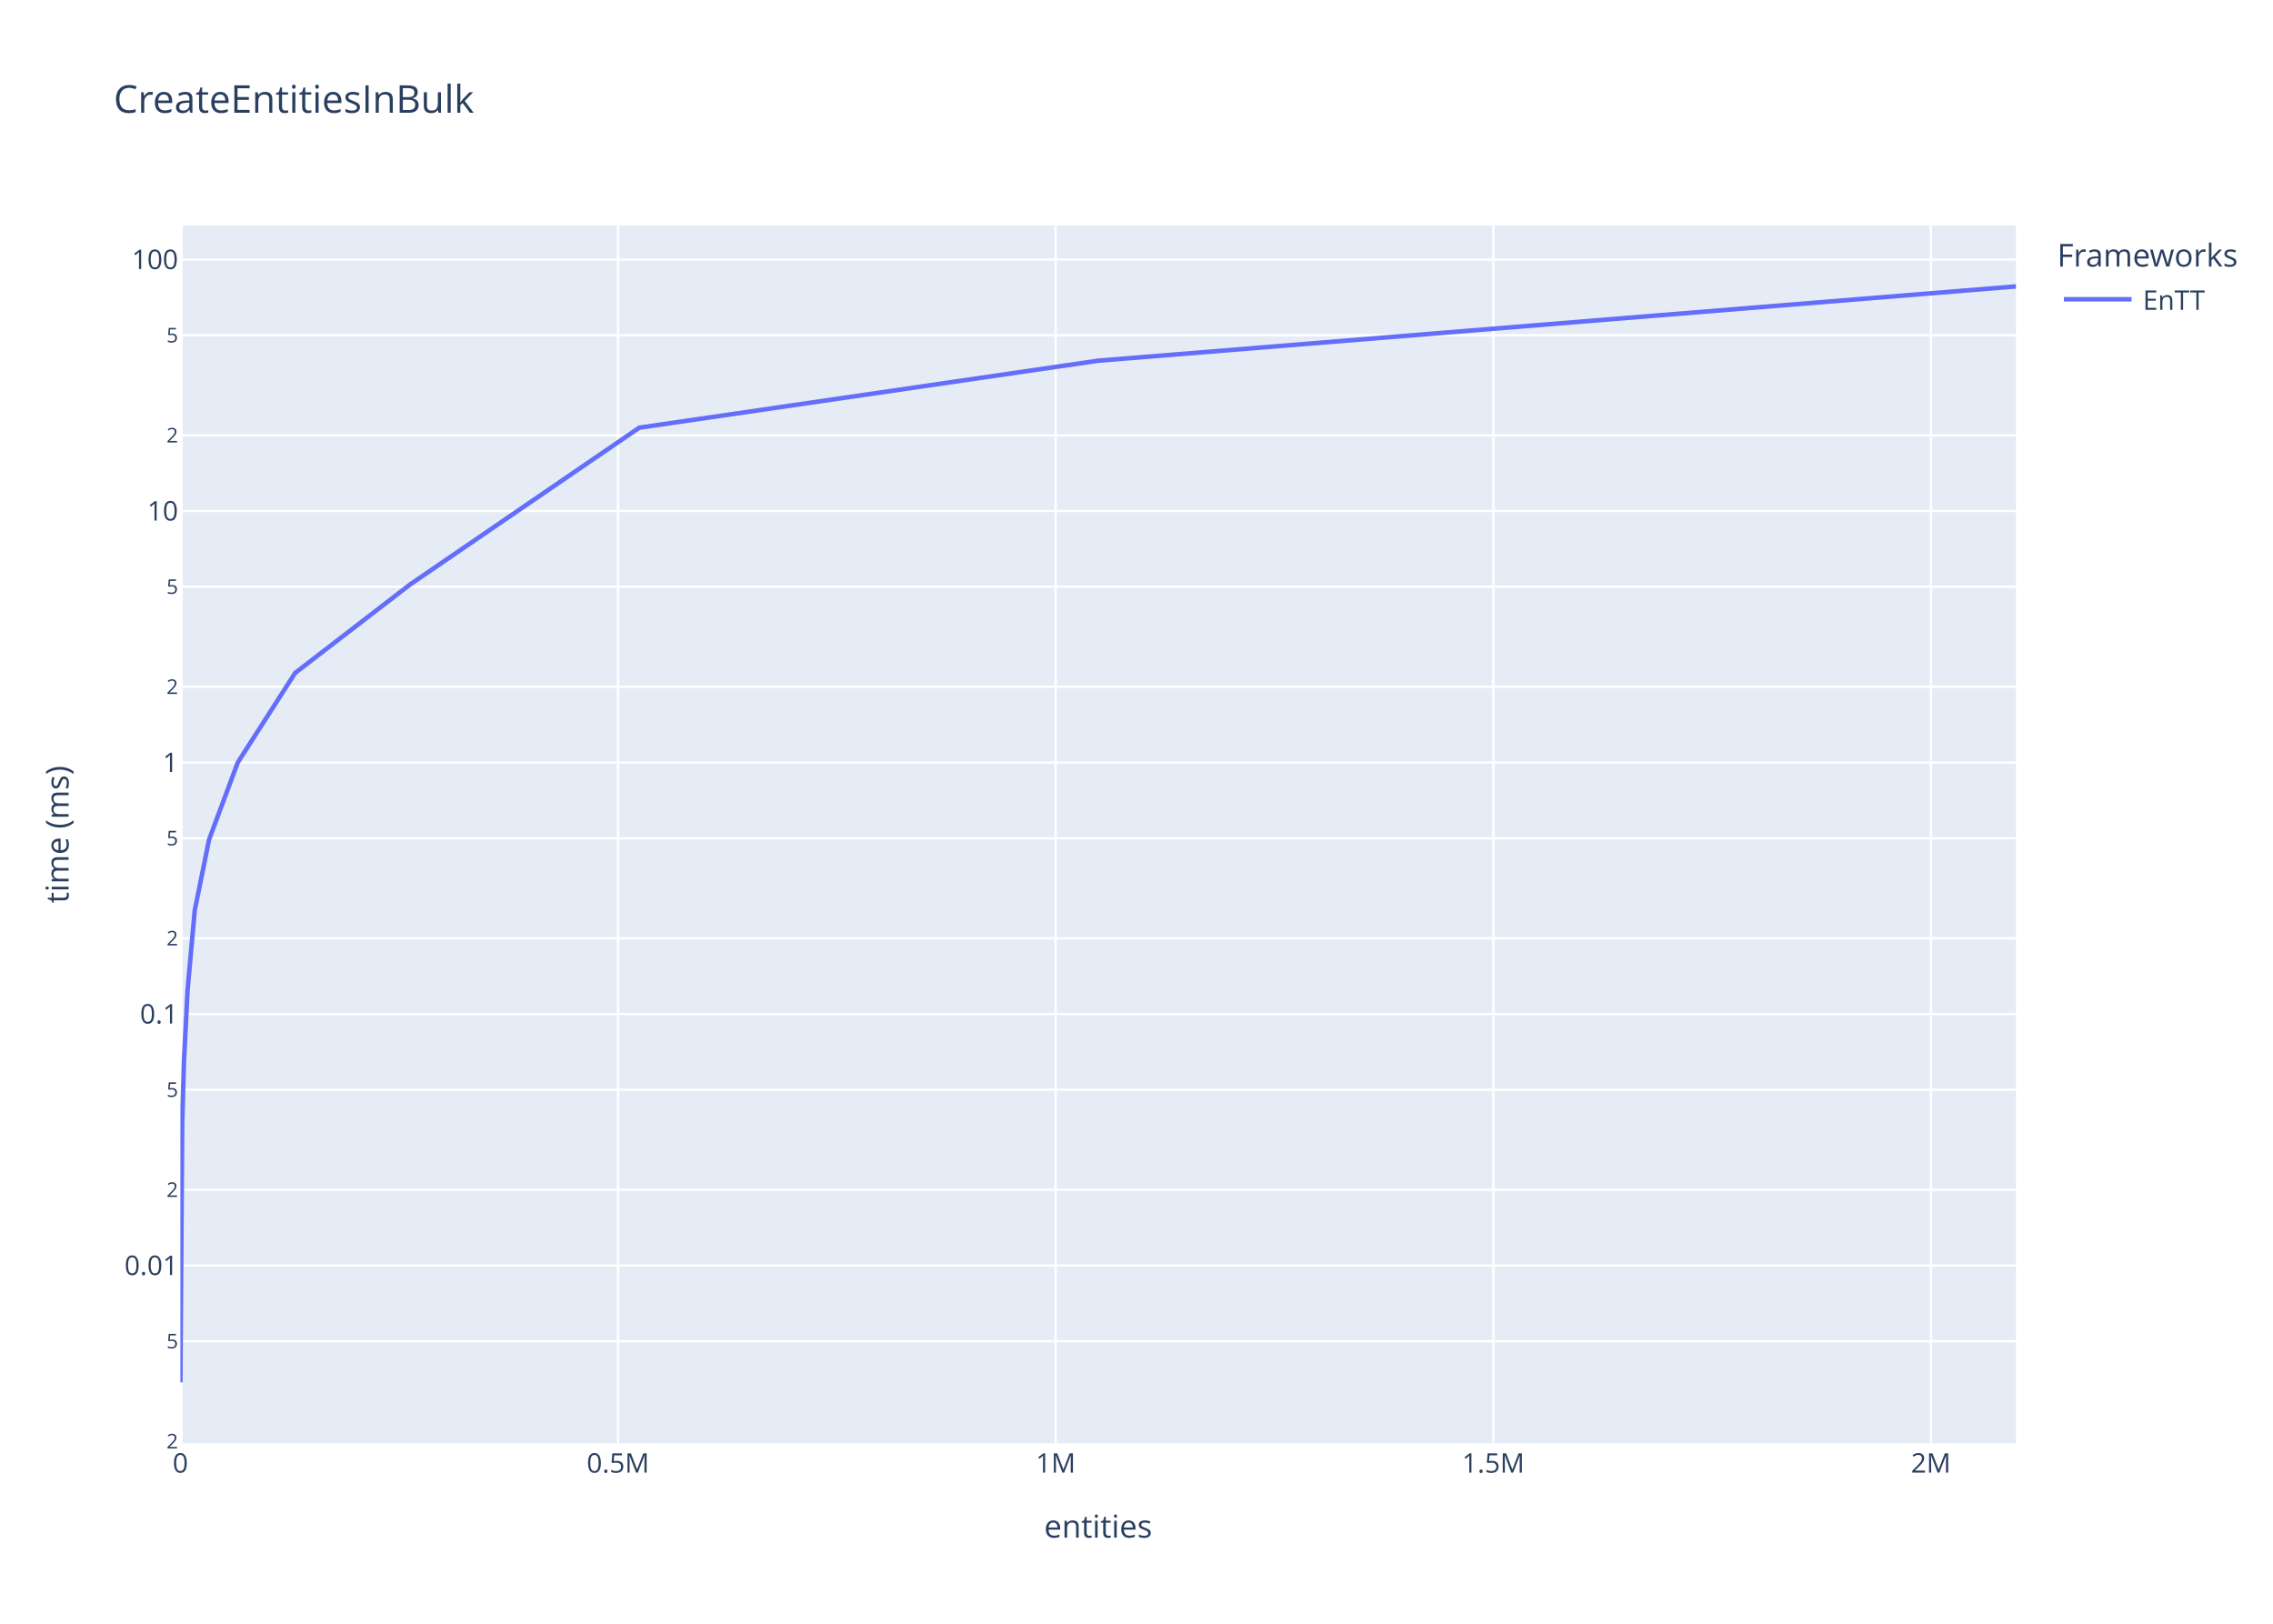
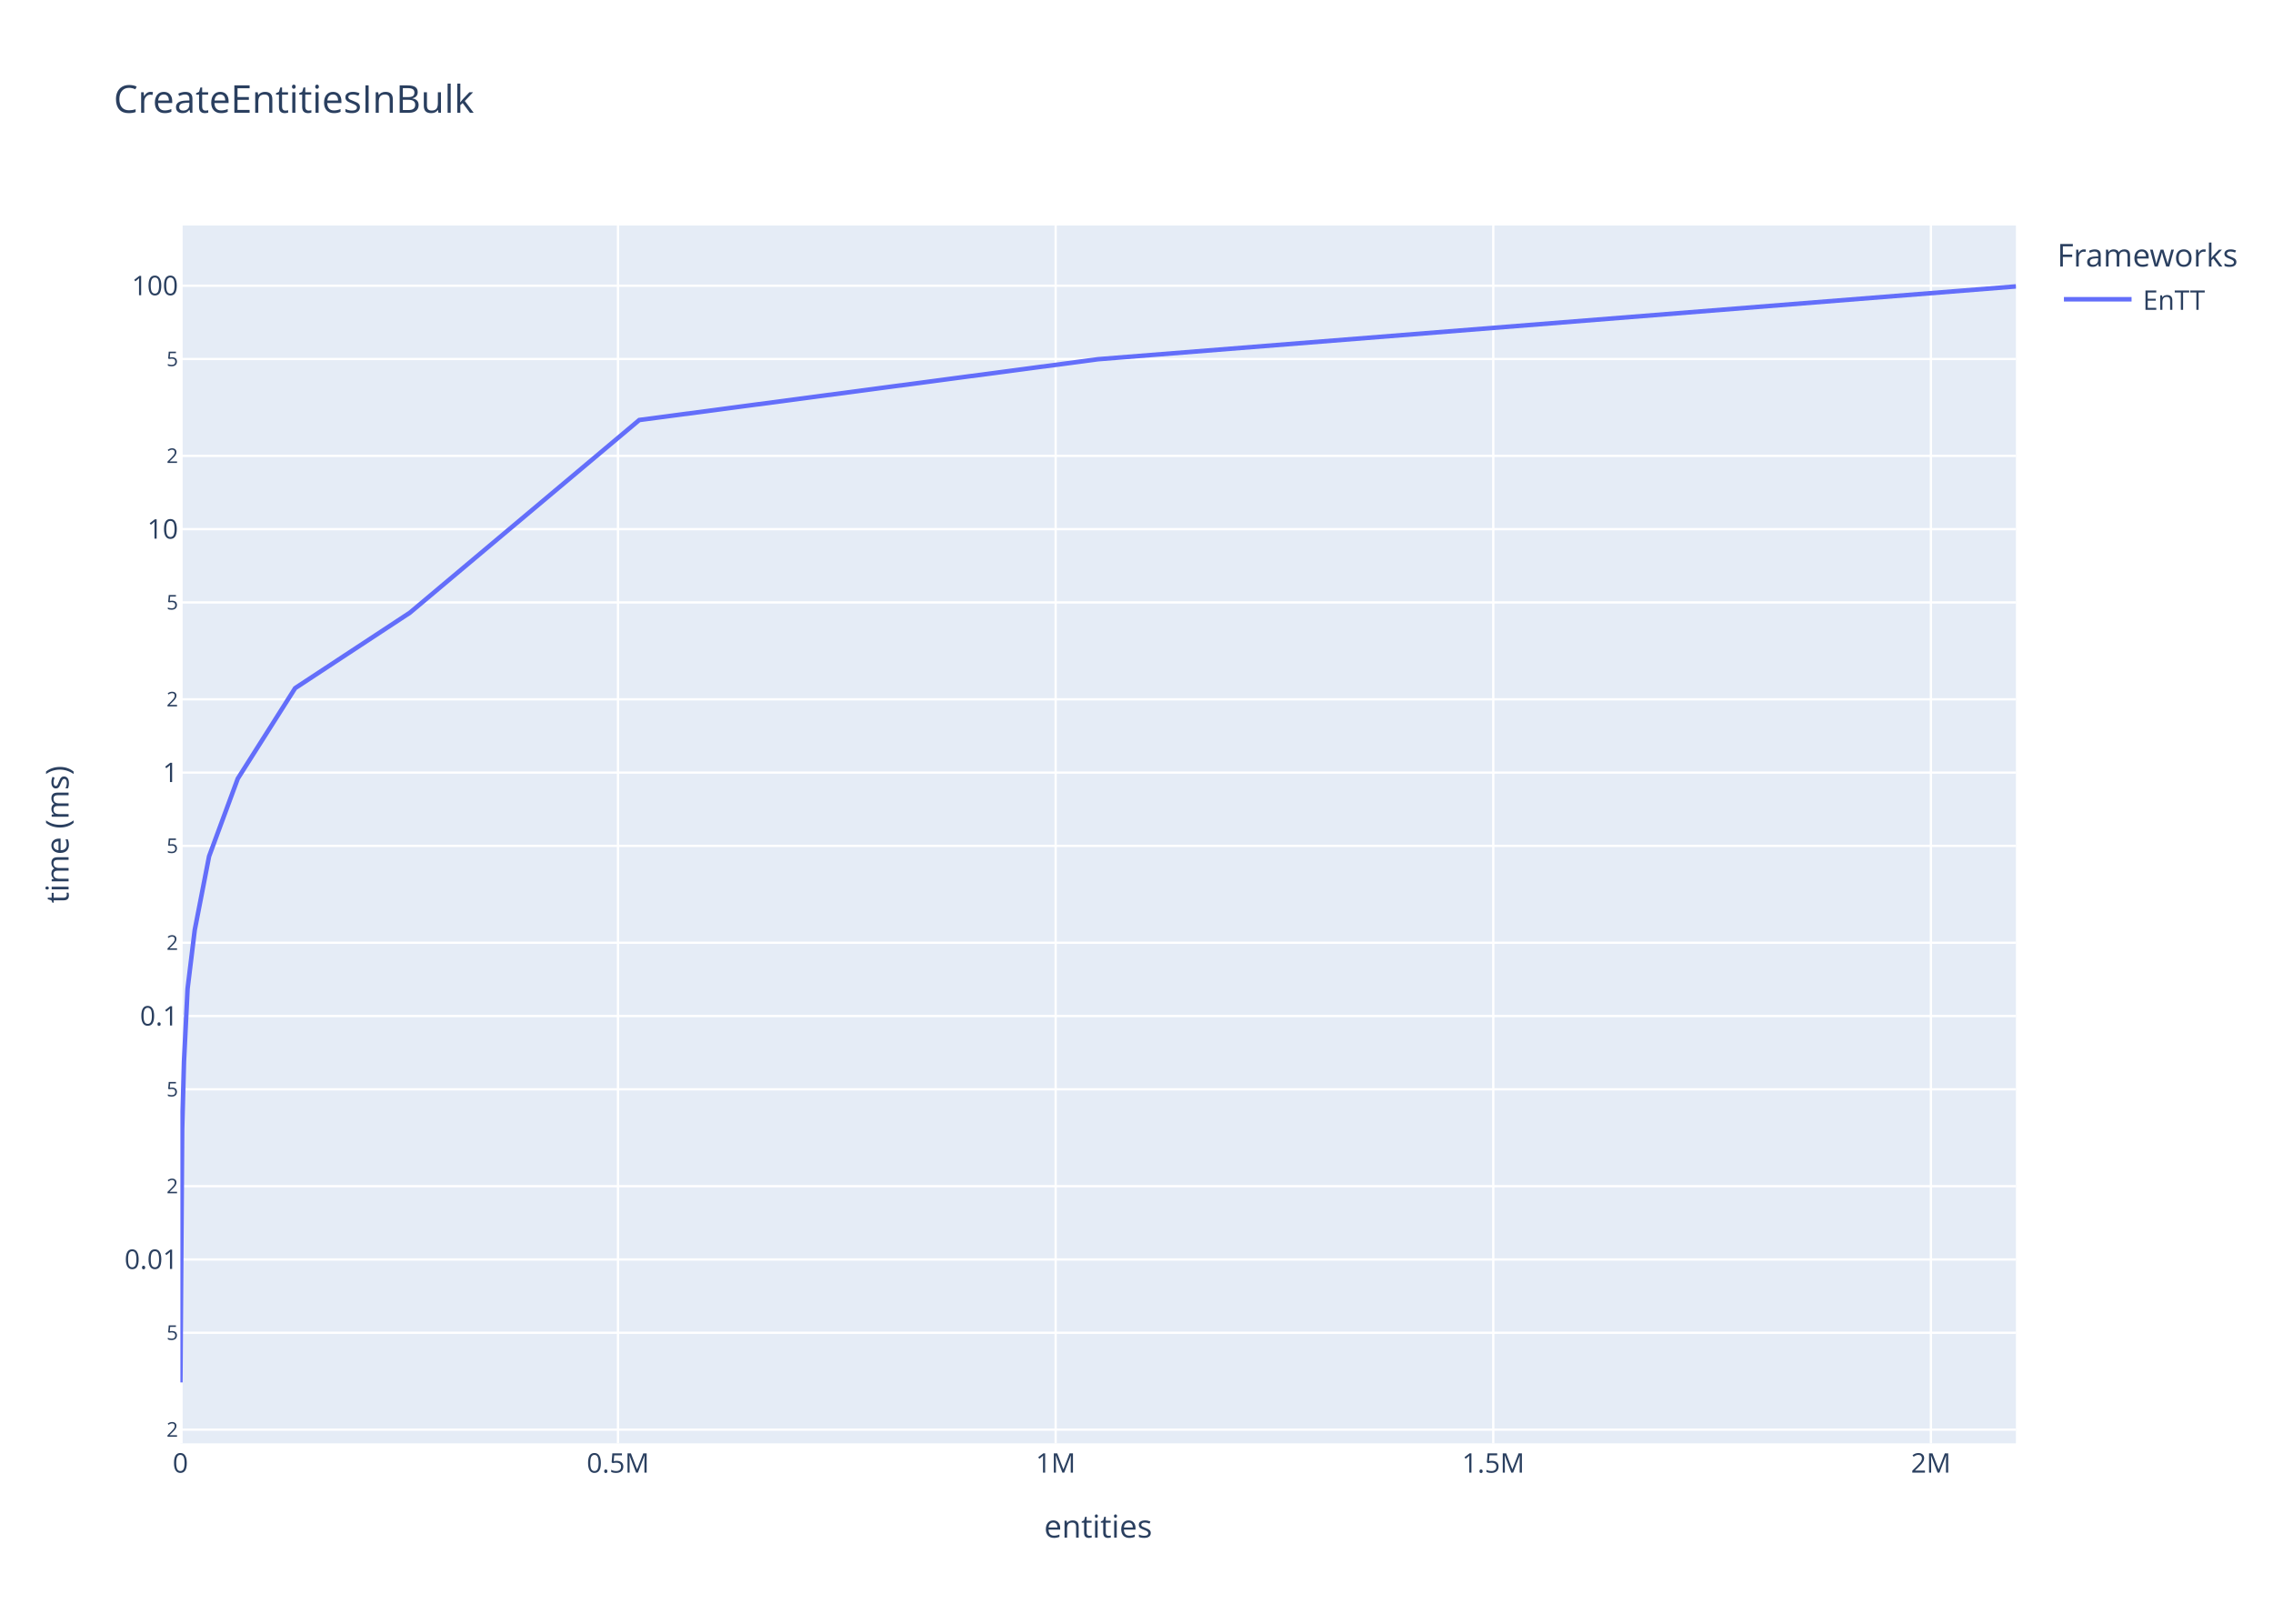
<svg xmlns="http://www.w3.org/2000/svg" class="main-svg" width="1008" height="720" style="" viewBox="0 0 1008 720">
  <rect x="0" y="0" width="1008" height="720" style="fill: rgb(255, 255, 255); fill-opacity: 1;" />
-   <defs id="defs-1da2bb">
+   <defs id="defs-64db71">
    <g class="clips">
-       <clipPath id="clip1da2bbxyplot" class="plotclip">
+       <clipPath id="clip64db71xyplot" class="plotclip">
        <rect width="814" height="540" />
      </clipPath>
-       <clipPath class="axesclip" id="clip1da2bbx">
+       <clipPath class="axesclip" id="clip64db71x">
        <rect x="80" y="0" width="814" height="720" />
      </clipPath>
-       <clipPath class="axesclip" id="clip1da2bby">
+       <clipPath class="axesclip" id="clip64db71y">
        <rect x="0" y="100" width="1008" height="540" />
      </clipPath>
-       <clipPath class="axesclip" id="clip1da2bbxy">
+       <clipPath class="axesclip" id="clip64db71xy">
        <rect x="80" y="100" width="814" height="540" />
      </clipPath>
    </g>
    <g class="gradients" />
    <g class="patterns" />
  </defs>
  <g class="bglayer">
    <rect class="bg" x="80" y="100" width="814" height="540" style="fill: rgb(229, 236, 246); fill-opacity: 1; stroke-width: 0;" />
  </g>
  <g class="layer-below">
    <g class="imagelayer" />
    <g class="shapelayer" />
  </g>
  <g class="cartesianlayer">
    <g class="subplot xy">
      <g class="layer-subplot">
        <g class="shapelayer" />
        <g class="imagelayer" />
      </g>
      <g class="minor-gridlayer">
        <g class="x" />
        <g class="y" />
      </g>
      <g class="gridlayer">
        <g class="x">
          <path class="xgrid crisp" transform="translate(274.07,0)" d="M0,100v540" style="stroke: rgb(255, 255, 255); stroke-opacity: 1; stroke-width: 1px;" />
          <path class="xgrid crisp" transform="translate(468.15,0)" d="M0,100v540" style="stroke: rgb(255, 255, 255); stroke-opacity: 1; stroke-width: 1px;" />
          <path class="xgrid crisp" transform="translate(662.22,0)" d="M0,100v540" style="stroke: rgb(255, 255, 255); stroke-opacity: 1; stroke-width: 1px;" />
          <path class="xgrid crisp" transform="translate(856.29,0)" d="M0,100v540" style="stroke: rgb(255, 255, 255); stroke-opacity: 1; stroke-width: 1px;" />
        </g>
        <g class="y">
-           <path class="ygrid crisp" transform="translate(0,594.73)" d="M80,0h814" style="stroke: rgb(255, 255, 255); stroke-opacity: 1; stroke-width: 1px;" />
-           <path class="ygrid crisp" transform="translate(0,561.16)" d="M80,0h814" style="stroke: rgb(255, 255, 255); stroke-opacity: 1; stroke-width: 1px;" />
-           <path class="ygrid crisp" transform="translate(0,527.59)" d="M80,0h814" style="stroke: rgb(255, 255, 255); stroke-opacity: 1; stroke-width: 1px;" />
-           <path class="ygrid crisp" transform="translate(0,483.22)" d="M80,0h814" style="stroke: rgb(255, 255, 255); stroke-opacity: 1; stroke-width: 1px;" />
-           <path class="ygrid crisp" transform="translate(0,449.65)" d="M80,0h814" style="stroke: rgb(255, 255, 255); stroke-opacity: 1; stroke-width: 1px;" />
-           <path class="ygrid crisp" transform="translate(0,416.08)" d="M80,0h814" style="stroke: rgb(255, 255, 255); stroke-opacity: 1; stroke-width: 1px;" />
-           <path class="ygrid crisp" transform="translate(0,371.7)" d="M80,0h814" style="stroke: rgb(255, 255, 255); stroke-opacity: 1; stroke-width: 1px;" />
-           <path class="ygrid crisp" transform="translate(0,338.13)" d="M80,0h814" style="stroke: rgb(255, 255, 255); stroke-opacity: 1; stroke-width: 1px;" />
-           <path class="ygrid crisp" transform="translate(0,304.56)" d="M80,0h814" style="stroke: rgb(255, 255, 255); stroke-opacity: 1; stroke-width: 1px;" />
-           <path class="ygrid crisp" transform="translate(0,260.18)" d="M80,0h814" style="stroke: rgb(255, 255, 255); stroke-opacity: 1; stroke-width: 1px;" />
-           <path class="ygrid crisp" transform="translate(0,226.61)" d="M80,0h814" style="stroke: rgb(255, 255, 255); stroke-opacity: 1; stroke-width: 1px;" />
-           <path class="ygrid crisp" transform="translate(0,193.04)" d="M80,0h814" style="stroke: rgb(255, 255, 255); stroke-opacity: 1; stroke-width: 1px;" />
-           <path class="ygrid crisp" transform="translate(0,148.67)" d="M80,0h814" style="stroke: rgb(255, 255, 255); stroke-opacity: 1; stroke-width: 1px;" />
-           <path class="ygrid crisp" transform="translate(0,115.1)" d="M80,0h814" style="stroke: rgb(255, 255, 255); stroke-opacity: 1; stroke-width: 1px;" />
+           <path class="ygrid crisp" transform="translate(0,633.92)" d="M80,0h814" style="stroke: rgb(255, 255, 255); stroke-opacity: 1; stroke-width: 1px;" />
+           <path class="ygrid crisp" transform="translate(0,590.97)" d="M80,0h814" style="stroke: rgb(255, 255, 255); stroke-opacity: 1; stroke-width: 1px;" />
+           <path class="ygrid crisp" transform="translate(0,558.47)" d="M80,0h814" style="stroke: rgb(255, 255, 255); stroke-opacity: 1; stroke-width: 1px;" />
+           <path class="ygrid crisp" transform="translate(0,525.98)" d="M80,0h814" style="stroke: rgb(255, 255, 255); stroke-opacity: 1; stroke-width: 1px;" />
+           <path class="ygrid crisp" transform="translate(0,483.02)" d="M80,0h814" style="stroke: rgb(255, 255, 255); stroke-opacity: 1; stroke-width: 1px;" />
+           <path class="ygrid crisp" transform="translate(0,450.53)" d="M80,0h814" style="stroke: rgb(255, 255, 255); stroke-opacity: 1; stroke-width: 1px;" />
+           <path class="ygrid crisp" transform="translate(0,418.03)" d="M80,0h814" style="stroke: rgb(255, 255, 255); stroke-opacity: 1; stroke-width: 1px;" />
+           <path class="ygrid crisp" transform="translate(0,375.08)" d="M80,0h814" style="stroke: rgb(255, 255, 255); stroke-opacity: 1; stroke-width: 1px;" />
+           <path class="ygrid crisp" transform="translate(0,342.58)" d="M80,0h814" style="stroke: rgb(255, 255, 255); stroke-opacity: 1; stroke-width: 1px;" />
+           <path class="ygrid crisp" transform="translate(0,310.09)" d="M80,0h814" style="stroke: rgb(255, 255, 255); stroke-opacity: 1; stroke-width: 1px;" />
+           <path class="ygrid crisp" transform="translate(0,267.13)" d="M80,0h814" style="stroke: rgb(255, 255, 255); stroke-opacity: 1; stroke-width: 1px;" />
+           <path class="ygrid crisp" transform="translate(0,234.64)" d="M80,0h814" style="stroke: rgb(255, 255, 255); stroke-opacity: 1; stroke-width: 1px;" />
+           <path class="ygrid crisp" transform="translate(0,202.14)" d="M80,0h814" style="stroke: rgb(255, 255, 255); stroke-opacity: 1; stroke-width: 1px;" />
+           <path class="ygrid crisp" transform="translate(0,159.19)" d="M80,0h814" style="stroke: rgb(255, 255, 255); stroke-opacity: 1; stroke-width: 1px;" />
+           <path class="ygrid crisp" transform="translate(0,126.7)" d="M80,0h814" style="stroke: rgb(255, 255, 255); stroke-opacity: 1; stroke-width: 1px;" />
        </g>
      </g>
      <g class="zerolinelayer">
        <path class="xzl zl crisp" transform="translate(80,0)" d="M0,100v540" style="stroke: rgb(255, 255, 255); stroke-opacity: 1; stroke-width: 2px;" />
      </g>
      <path class="xlines-below" />
      <path class="ylines-below" />
      <g class="overlines-below" />
      <g class="xaxislayer-below" />
      <g class="yaxislayer-below" />
      <g class="overaxes-below" />
-       <g class="plot" transform="translate(80,100)" clip-path="url(#clip1da2bbxyplot)">
+       <g class="plot" transform="translate(80,100)" clip-path="url(#clip64db71xyplot)">
        <g class="scatterlayer mlayer">
-           <g class="trace scatter trace3bf8bd" style="stroke-miterlimit: 2; opacity: 1;">
+           <g class="trace scatter trace501ec1" style="stroke-miterlimit: 2; opacity: 1;">
            <g class="fills" />
            <g class="errorbars" />
            <g class="lines">
-               <path class="js-line" d="M0,513L0.79,398.48L1.59,370.35L3.18,338.99L6.36,303.68L12.72,272.28L25.44,238.11L50.88,198.4L101.75,159.25L203.5,89.64L407,59.94L814,27" style="vector-effect: non-scaling-stroke; fill: none; stroke: rgb(99, 110, 250); stroke-opacity: 1; stroke-width: 2px; opacity: 1;" />
+               <path class="js-line" d="M0,513L0.79,400.64L1.59,370.78L3.18,338.44L6.36,312.38L12.72,279.72L25.44,245.26L50.88,205.14L101.75,171.7L203.5,86.24L407,59.28L814,27" style="vector-effect: non-scaling-stroke; fill: none; stroke: rgb(99, 110, 250); stroke-opacity: 1; stroke-width: 2px; opacity: 1;" />
            </g>
            <g class="points" />
            <g class="text" />
          </g>
        </g>
      </g>
      <g class="overplot" />
      <path class="xlines-above crisp" d="M0,0" style="fill: none;" />
      <path class="ylines-above crisp" d="M0,0" style="fill: none;" />
      <g class="overlines-above" />
      <g class="xaxislayer-above">
        <g class="xtick">
          <text text-anchor="middle" x="0" y="653" transform="translate(80,0)" style="font-family: 'Open Sans', verdana, arial, sans-serif; font-size: 12px; fill: rgb(42, 63, 95); fill-opacity: 1; white-space: pre; opacity: 1;">0</text>
        </g>
        <g class="xtick">
          <text text-anchor="middle" x="0" y="653" style="font-family: 'Open Sans', verdana, arial, sans-serif; font-size: 12px; fill: rgb(42, 63, 95); fill-opacity: 1; white-space: pre; opacity: 1;" transform="translate(274.07,0)">0.5M</text>
        </g>
        <g class="xtick">
          <text text-anchor="middle" x="0" y="653" style="font-family: 'Open Sans', verdana, arial, sans-serif; font-size: 12px; fill: rgb(42, 63, 95); fill-opacity: 1; white-space: pre; opacity: 1;" transform="translate(468.15,0)">1M</text>
        </g>
        <g class="xtick">
          <text text-anchor="middle" x="0" y="653" style="font-family: 'Open Sans', verdana, arial, sans-serif; font-size: 12px; fill: rgb(42, 63, 95); fill-opacity: 1; white-space: pre; opacity: 1;" transform="translate(662.22,0)">1.5M</text>
        </g>
        <g class="xtick">
          <text text-anchor="middle" x="0" y="653" style="font-family: 'Open Sans', verdana, arial, sans-serif; font-size: 12px; fill: rgb(42, 63, 95); fill-opacity: 1; white-space: pre; opacity: 1;" transform="translate(856.29,0)">2M</text>
        </g>
      </g>
      <g class="yaxislayer-above">
        <g class="ytick">
-           <text text-anchor="end" x="79" y="3.15" transform="translate(0,639.11)" style="font-family: 'Open Sans', verdana, arial, sans-serif; font-size: 9px; fill: rgb(42, 63, 95); fill-opacity: 1; white-space: pre; opacity: 1;">2</text>
-         </g>
-         <g class="ytick">
-           <text text-anchor="end" x="79" y="3.15" style="font-family: 'Open Sans', verdana, arial, sans-serif; font-size: 9px; fill: rgb(42, 63, 95); fill-opacity: 1; white-space: pre; opacity: 1;" transform="translate(0,594.73)">5</text>
-         </g>
-         <g class="ytick">
-           <text text-anchor="end" x="79" y="4.2" style="font-family: 'Open Sans', verdana, arial, sans-serif; font-size: 12px; fill: rgb(42, 63, 95); fill-opacity: 1; white-space: pre; opacity: 1;" transform="translate(0,561.16)">0.01</text>
-         </g>
-         <g class="ytick">
-           <text text-anchor="end" x="79" y="3.15" style="font-family: 'Open Sans', verdana, arial, sans-serif; font-size: 9px; fill: rgb(42, 63, 95); fill-opacity: 1; white-space: pre; opacity: 1;" transform="translate(0,527.59)">2</text>
-         </g>
-         <g class="ytick">
-           <text text-anchor="end" x="79" y="3.15" style="font-family: 'Open Sans', verdana, arial, sans-serif; font-size: 9px; fill: rgb(42, 63, 95); fill-opacity: 1; white-space: pre; opacity: 1;" transform="translate(0,483.22)">5</text>
-         </g>
-         <g class="ytick">
-           <text text-anchor="end" x="79" y="4.2" style="font-family: 'Open Sans', verdana, arial, sans-serif; font-size: 12px; fill: rgb(42, 63, 95); fill-opacity: 1; white-space: pre; opacity: 1;" transform="translate(0,449.65)">0.1</text>
-         </g>
-         <g class="ytick">
-           <text text-anchor="end" x="79" y="3.15" style="font-family: 'Open Sans', verdana, arial, sans-serif; font-size: 9px; fill: rgb(42, 63, 95); fill-opacity: 1; white-space: pre; opacity: 1;" transform="translate(0,416.08)">2</text>
-         </g>
-         <g class="ytick">
-           <text text-anchor="end" x="79" y="3.15" style="font-family: 'Open Sans', verdana, arial, sans-serif; font-size: 9px; fill: rgb(42, 63, 95); fill-opacity: 1; white-space: pre; opacity: 1;" transform="translate(0,371.7)">5</text>
-         </g>
-         <g class="ytick">
-           <text text-anchor="end" x="79" y="4.2" style="font-family: 'Open Sans', verdana, arial, sans-serif; font-size: 12px; fill: rgb(42, 63, 95); fill-opacity: 1; white-space: pre; opacity: 1;" transform="translate(0,338.13)">1</text>
-         </g>
-         <g class="ytick">
-           <text text-anchor="end" x="79" y="3.15" style="font-family: 'Open Sans', verdana, arial, sans-serif; font-size: 9px; fill: rgb(42, 63, 95); fill-opacity: 1; white-space: pre; opacity: 1;" transform="translate(0,304.56)">2</text>
-         </g>
-         <g class="ytick">
-           <text text-anchor="end" x="79" y="3.15" style="font-family: 'Open Sans', verdana, arial, sans-serif; font-size: 9px; fill: rgb(42, 63, 95); fill-opacity: 1; white-space: pre; opacity: 1;" transform="translate(0,260.18)">5</text>
-         </g>
-         <g class="ytick">
-           <text text-anchor="end" x="79" y="4.2" style="font-family: 'Open Sans', verdana, arial, sans-serif; font-size: 12px; fill: rgb(42, 63, 95); fill-opacity: 1; white-space: pre; opacity: 1;" transform="translate(0,226.61)">10</text>
-         </g>
-         <g class="ytick">
-           <text text-anchor="end" x="79" y="3.15" style="font-family: 'Open Sans', verdana, arial, sans-serif; font-size: 9px; fill: rgb(42, 63, 95); fill-opacity: 1; white-space: pre; opacity: 1;" transform="translate(0,193.04)">2</text>
-         </g>
-         <g class="ytick">
-           <text text-anchor="end" x="79" y="3.15" style="font-family: 'Open Sans', verdana, arial, sans-serif; font-size: 9px; fill: rgb(42, 63, 95); fill-opacity: 1; white-space: pre; opacity: 1;" transform="translate(0,148.67)">5</text>
-         </g>
-         <g class="ytick">
-           <text text-anchor="end" x="79" y="4.2" style="font-family: 'Open Sans', verdana, arial, sans-serif; font-size: 12px; fill: rgb(42, 63, 95); fill-opacity: 1; white-space: pre; opacity: 1;" transform="translate(0,115.1)">100</text>
+           <text text-anchor="end" x="79" y="3.15" transform="translate(0,633.92)" style="font-family: 'Open Sans', verdana, arial, sans-serif; font-size: 9px; fill: rgb(42, 63, 95); fill-opacity: 1; white-space: pre; opacity: 1;">2</text>
+         </g>
+         <g class="ytick">
+           <text text-anchor="end" x="79" y="3.15" style="font-family: 'Open Sans', verdana, arial, sans-serif; font-size: 9px; fill: rgb(42, 63, 95); fill-opacity: 1; white-space: pre; opacity: 1;" transform="translate(0,590.97)">5</text>
+         </g>
+         <g class="ytick">
+           <text text-anchor="end" x="79" y="4.2" style="font-family: 'Open Sans', verdana, arial, sans-serif; font-size: 12px; fill: rgb(42, 63, 95); fill-opacity: 1; white-space: pre; opacity: 1;" transform="translate(0,558.47)">0.01</text>
+         </g>
+         <g class="ytick">
+           <text text-anchor="end" x="79" y="3.15" style="font-family: 'Open Sans', verdana, arial, sans-serif; font-size: 9px; fill: rgb(42, 63, 95); fill-opacity: 1; white-space: pre; opacity: 1;" transform="translate(0,525.98)">2</text>
+         </g>
+         <g class="ytick">
+           <text text-anchor="end" x="79" y="3.15" style="font-family: 'Open Sans', verdana, arial, sans-serif; font-size: 9px; fill: rgb(42, 63, 95); fill-opacity: 1; white-space: pre; opacity: 1;" transform="translate(0,483.02)">5</text>
+         </g>
+         <g class="ytick">
+           <text text-anchor="end" x="79" y="4.2" style="font-family: 'Open Sans', verdana, arial, sans-serif; font-size: 12px; fill: rgb(42, 63, 95); fill-opacity: 1; white-space: pre; opacity: 1;" transform="translate(0,450.53)">0.1</text>
+         </g>
+         <g class="ytick">
+           <text text-anchor="end" x="79" y="3.15" style="font-family: 'Open Sans', verdana, arial, sans-serif; font-size: 9px; fill: rgb(42, 63, 95); fill-opacity: 1; white-space: pre; opacity: 1;" transform="translate(0,418.03)">2</text>
+         </g>
+         <g class="ytick">
+           <text text-anchor="end" x="79" y="3.15" style="font-family: 'Open Sans', verdana, arial, sans-serif; font-size: 9px; fill: rgb(42, 63, 95); fill-opacity: 1; white-space: pre; opacity: 1;" transform="translate(0,375.08)">5</text>
+         </g>
+         <g class="ytick">
+           <text text-anchor="end" x="79" y="4.2" style="font-family: 'Open Sans', verdana, arial, sans-serif; font-size: 12px; fill: rgb(42, 63, 95); fill-opacity: 1; white-space: pre; opacity: 1;" transform="translate(0,342.58)">1</text>
+         </g>
+         <g class="ytick">
+           <text text-anchor="end" x="79" y="3.15" style="font-family: 'Open Sans', verdana, arial, sans-serif; font-size: 9px; fill: rgb(42, 63, 95); fill-opacity: 1; white-space: pre; opacity: 1;" transform="translate(0,310.09)">2</text>
+         </g>
+         <g class="ytick">
+           <text text-anchor="end" x="79" y="3.15" style="font-family: 'Open Sans', verdana, arial, sans-serif; font-size: 9px; fill: rgb(42, 63, 95); fill-opacity: 1; white-space: pre; opacity: 1;" transform="translate(0,267.13)">5</text>
+         </g>
+         <g class="ytick">
+           <text text-anchor="end" x="79" y="4.2" style="font-family: 'Open Sans', verdana, arial, sans-serif; font-size: 12px; fill: rgb(42, 63, 95); fill-opacity: 1; white-space: pre; opacity: 1;" transform="translate(0,234.64)">10</text>
+         </g>
+         <g class="ytick">
+           <text text-anchor="end" x="79" y="3.15" style="font-family: 'Open Sans', verdana, arial, sans-serif; font-size: 9px; fill: rgb(42, 63, 95); fill-opacity: 1; white-space: pre; opacity: 1;" transform="translate(0,202.14)">2</text>
+         </g>
+         <g class="ytick">
+           <text text-anchor="end" x="79" y="3.15" style="font-family: 'Open Sans', verdana, arial, sans-serif; font-size: 9px; fill: rgb(42, 63, 95); fill-opacity: 1; white-space: pre; opacity: 1;" transform="translate(0,159.19)">5</text>
+         </g>
+         <g class="ytick">
+           <text text-anchor="end" x="79" y="4.2" style="font-family: 'Open Sans', verdana, arial, sans-serif; font-size: 12px; fill: rgb(42, 63, 95); fill-opacity: 1; white-space: pre; opacity: 1;" transform="translate(0,126.7)">100</text>
        </g>
      </g>
      <g class="overaxes-above" />
    </g>
  </g>
  <g class="polarlayer" />
  <g class="smithlayer" />
  <g class="ternarylayer" />
  <g class="geolayer" />
  <g class="funnelarealayer" />
  <g class="pielayer" />
  <g class="iciclelayer" />
  <g class="treemaplayer" />
  <g class="sunburstlayer" />
  <g class="glimages" />
-   <defs id="topdefs-1da2bb">
+   <defs id="topdefs-64db71">
    <g class="clips" />
-     <clipPath id="legend1da2bb">
+     <clipPath id="legend64db71">
      <rect width="86" height="48" x="0" y="0" />
    </clipPath>
  </defs>
  <g class="layer-above">
    <g class="imagelayer" />
    <g class="shapelayer" />
  </g>
  <g class="infolayer">
    <g class="legend" pointer-events="all" transform="translate(910.28,100)">
      <rect class="bg" shape-rendering="crispEdges" width="86" height="48" x="0" y="0" style="stroke: rgb(68, 68, 68); stroke-opacity: 1; fill: rgb(255, 255, 255); fill-opacity: 1; stroke-width: 0px;" />
-       <g class="scrollbox" transform="" clip-path="url(#legend1da2bb)">
+       <g class="scrollbox" transform="" clip-path="url(#legend64db71)">
        <text class="legendtitletext" text-anchor="start" x="2" y="18.2" style="font-family: 'Open Sans', verdana, arial, sans-serif; font-size: 14px; fill: rgb(42, 63, 95); fill-opacity: 1; white-space: pre;">Frameworks</text>
        <g class="groups" transform="">
          <g class="traces" transform="translate(0,32.7)" style="opacity: 1;">
            <text class="legendtext" text-anchor="start" x="40" y="4.68" style="font-family: 'Open Sans', verdana, arial, sans-serif; font-size: 12px; fill: rgb(42, 63, 95); fill-opacity: 1; white-space: pre;">EnTT</text>
            <g class="layers" style="opacity: 1;">
              <g class="legendfill" />
              <g class="legendlines">
                <path class="js-line" d="M5,0h30" style="fill: none; stroke: rgb(99, 110, 250); stroke-opacity: 1; stroke-width: 2px;" />
              </g>
              <g class="legendsymbols">
                <g class="legendpoints" />
              </g>
            </g>
            <rect class="legendtoggle" x="0" y="-9.5" width="67.688" height="19" style="fill: rgb(0, 0, 0); fill-opacity: 0;" />
          </g>
        </g>
      </g>
      <rect class="scrollbar" rx="20" ry="3" width="0" height="0" x="0" y="0" style="fill: rgb(128, 139, 164); fill-opacity: 1;" />
    </g>
    <g class="g-gtitle">
      <text class="gtitle" x="50.4" y="50" text-anchor="start" dy="0em" style="font-family: 'Open Sans', verdana, arial, sans-serif; font-size: 17px; fill: rgb(42, 63, 95); opacity: 1; font-weight: normal; white-space: pre;">CreateEntitiesInBulk</text>
    </g>
    <g class="g-xtitle">
      <text class="xtitle" x="487" y="681.8" text-anchor="middle" style="font-family: 'Open Sans', verdana, arial, sans-serif; font-size: 14px; fill: rgb(42, 63, 95); opacity: 1; font-weight: normal; white-space: pre;">entities</text>
    </g>
    <g class="g-ytitle">
      <text class="ytitle" transform="rotate(-90,30.41875,370)" x="30.419" y="370" text-anchor="middle" style="font-family: 'Open Sans', verdana, arial, sans-serif; font-size: 14px; fill: rgb(42, 63, 95); opacity: 1; font-weight: normal; white-space: pre;">time (ms)</text>
    </g>
  </g>
</svg>
